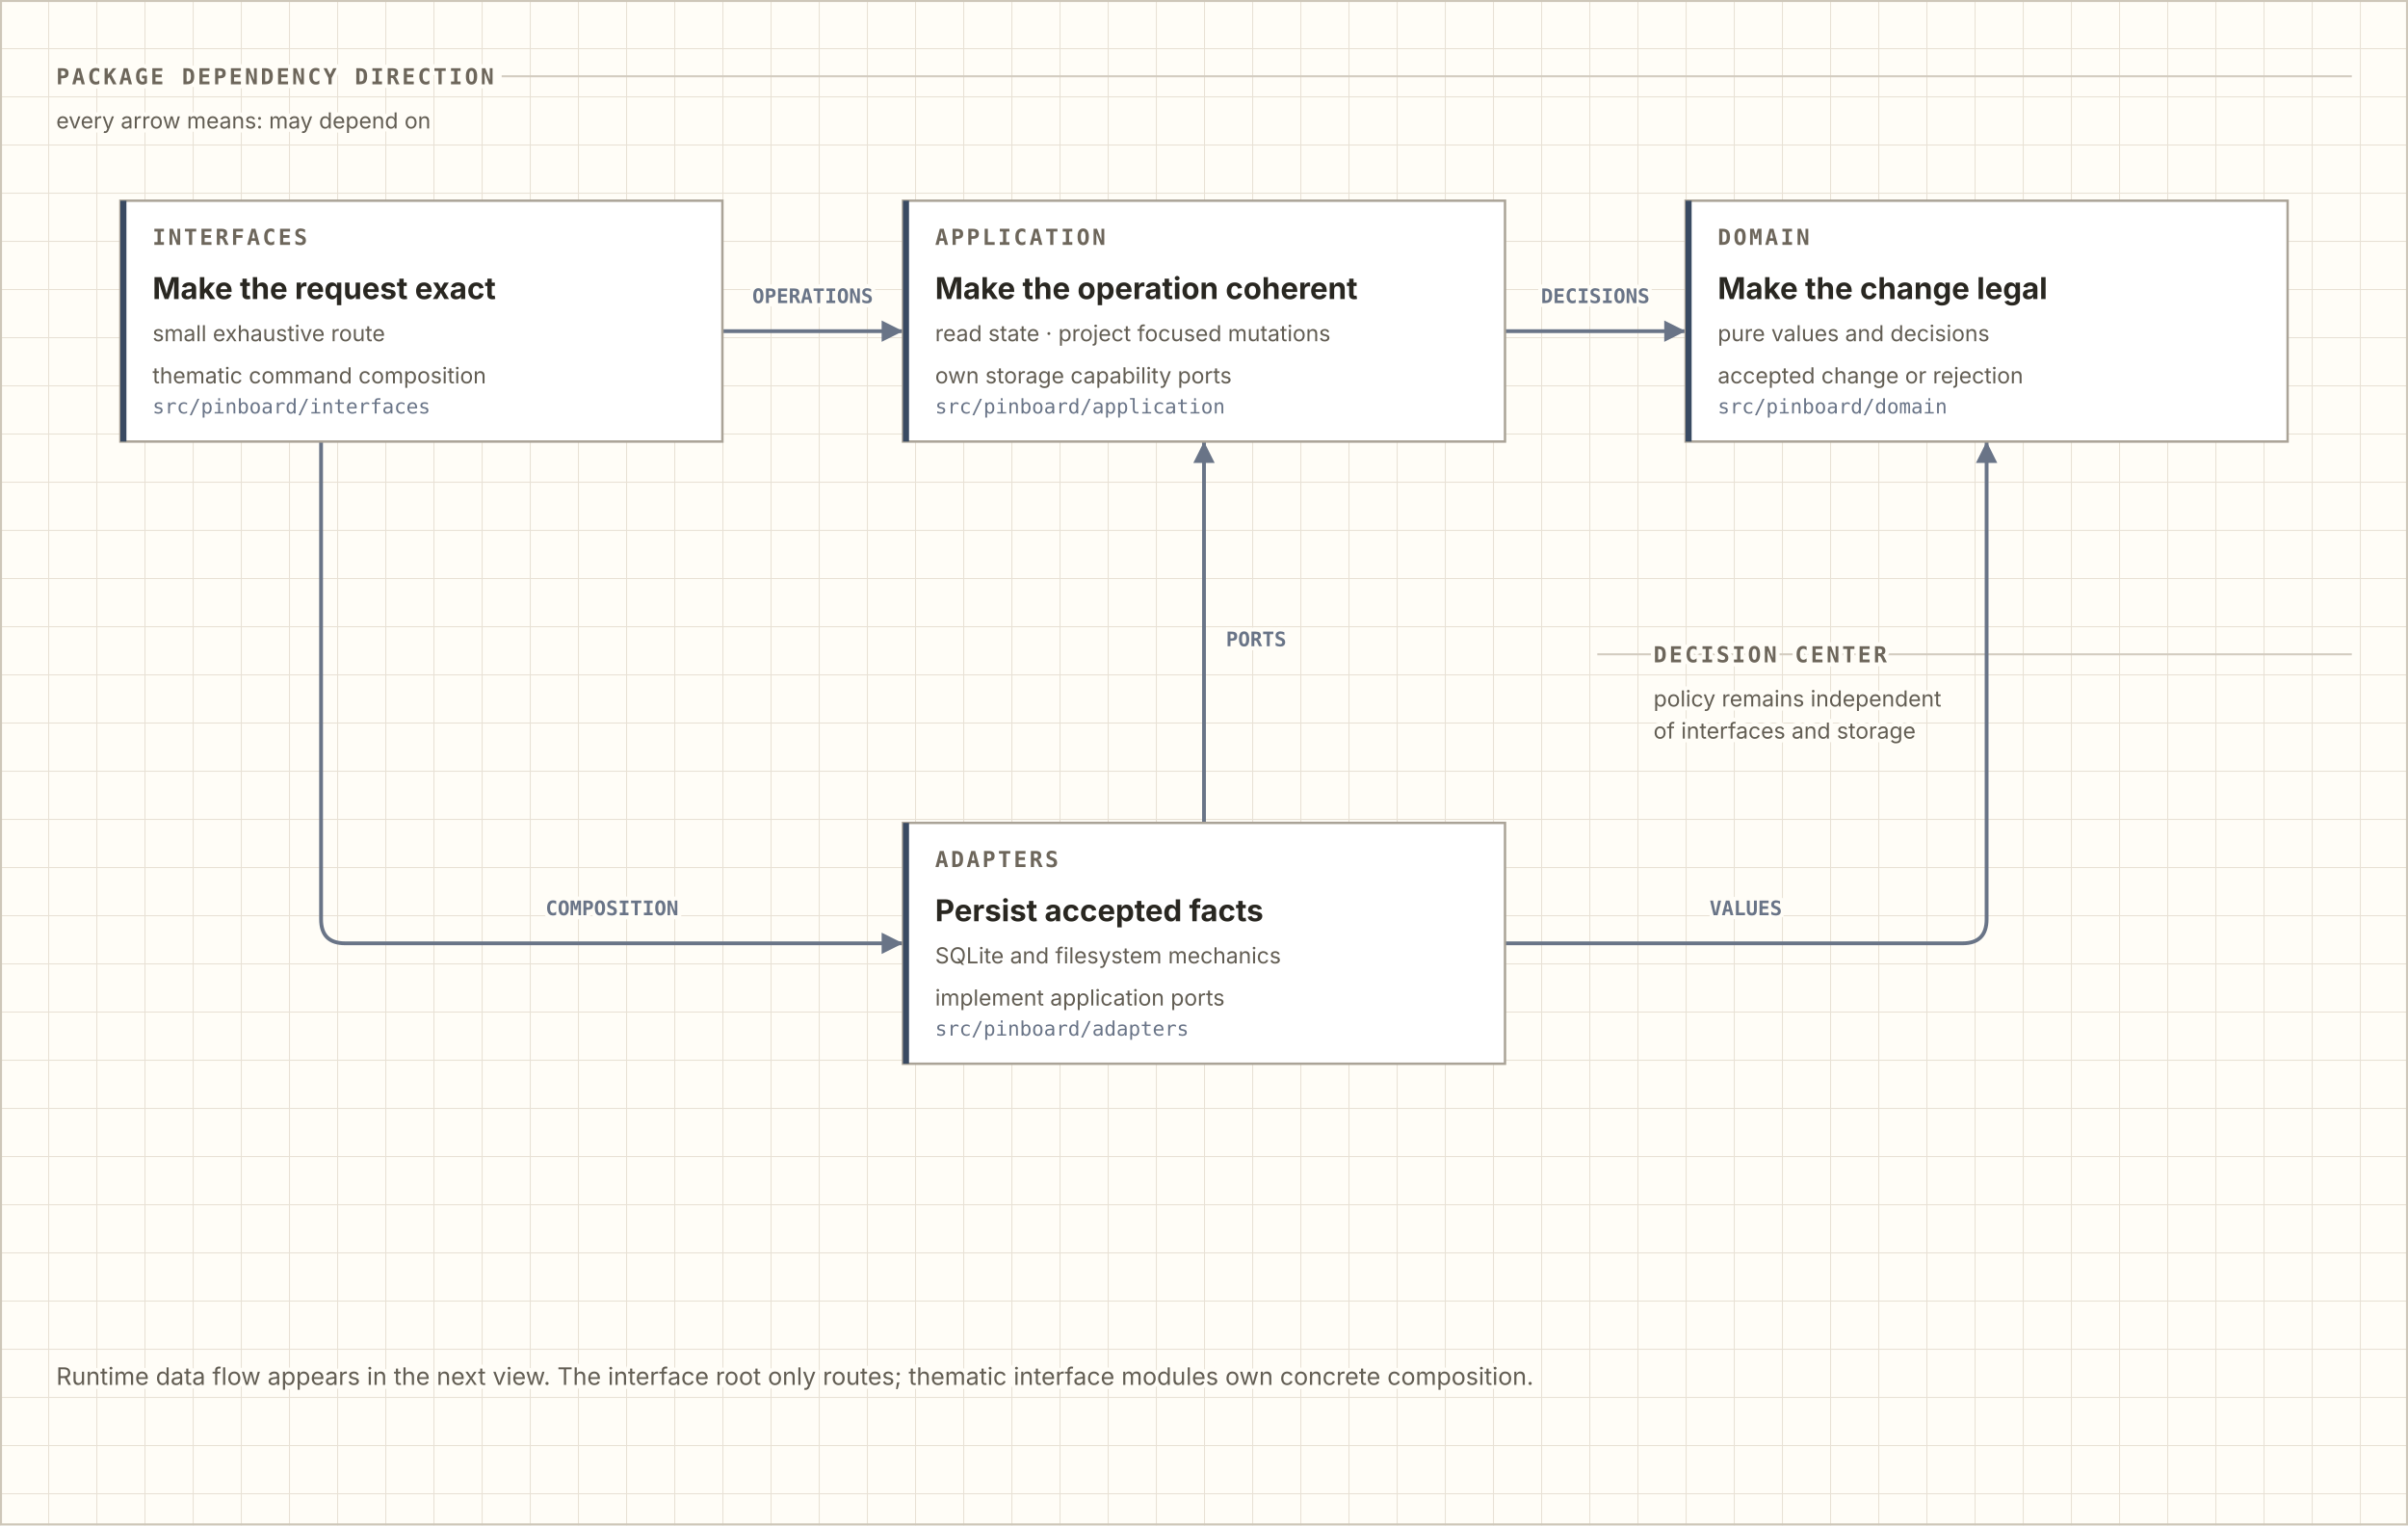
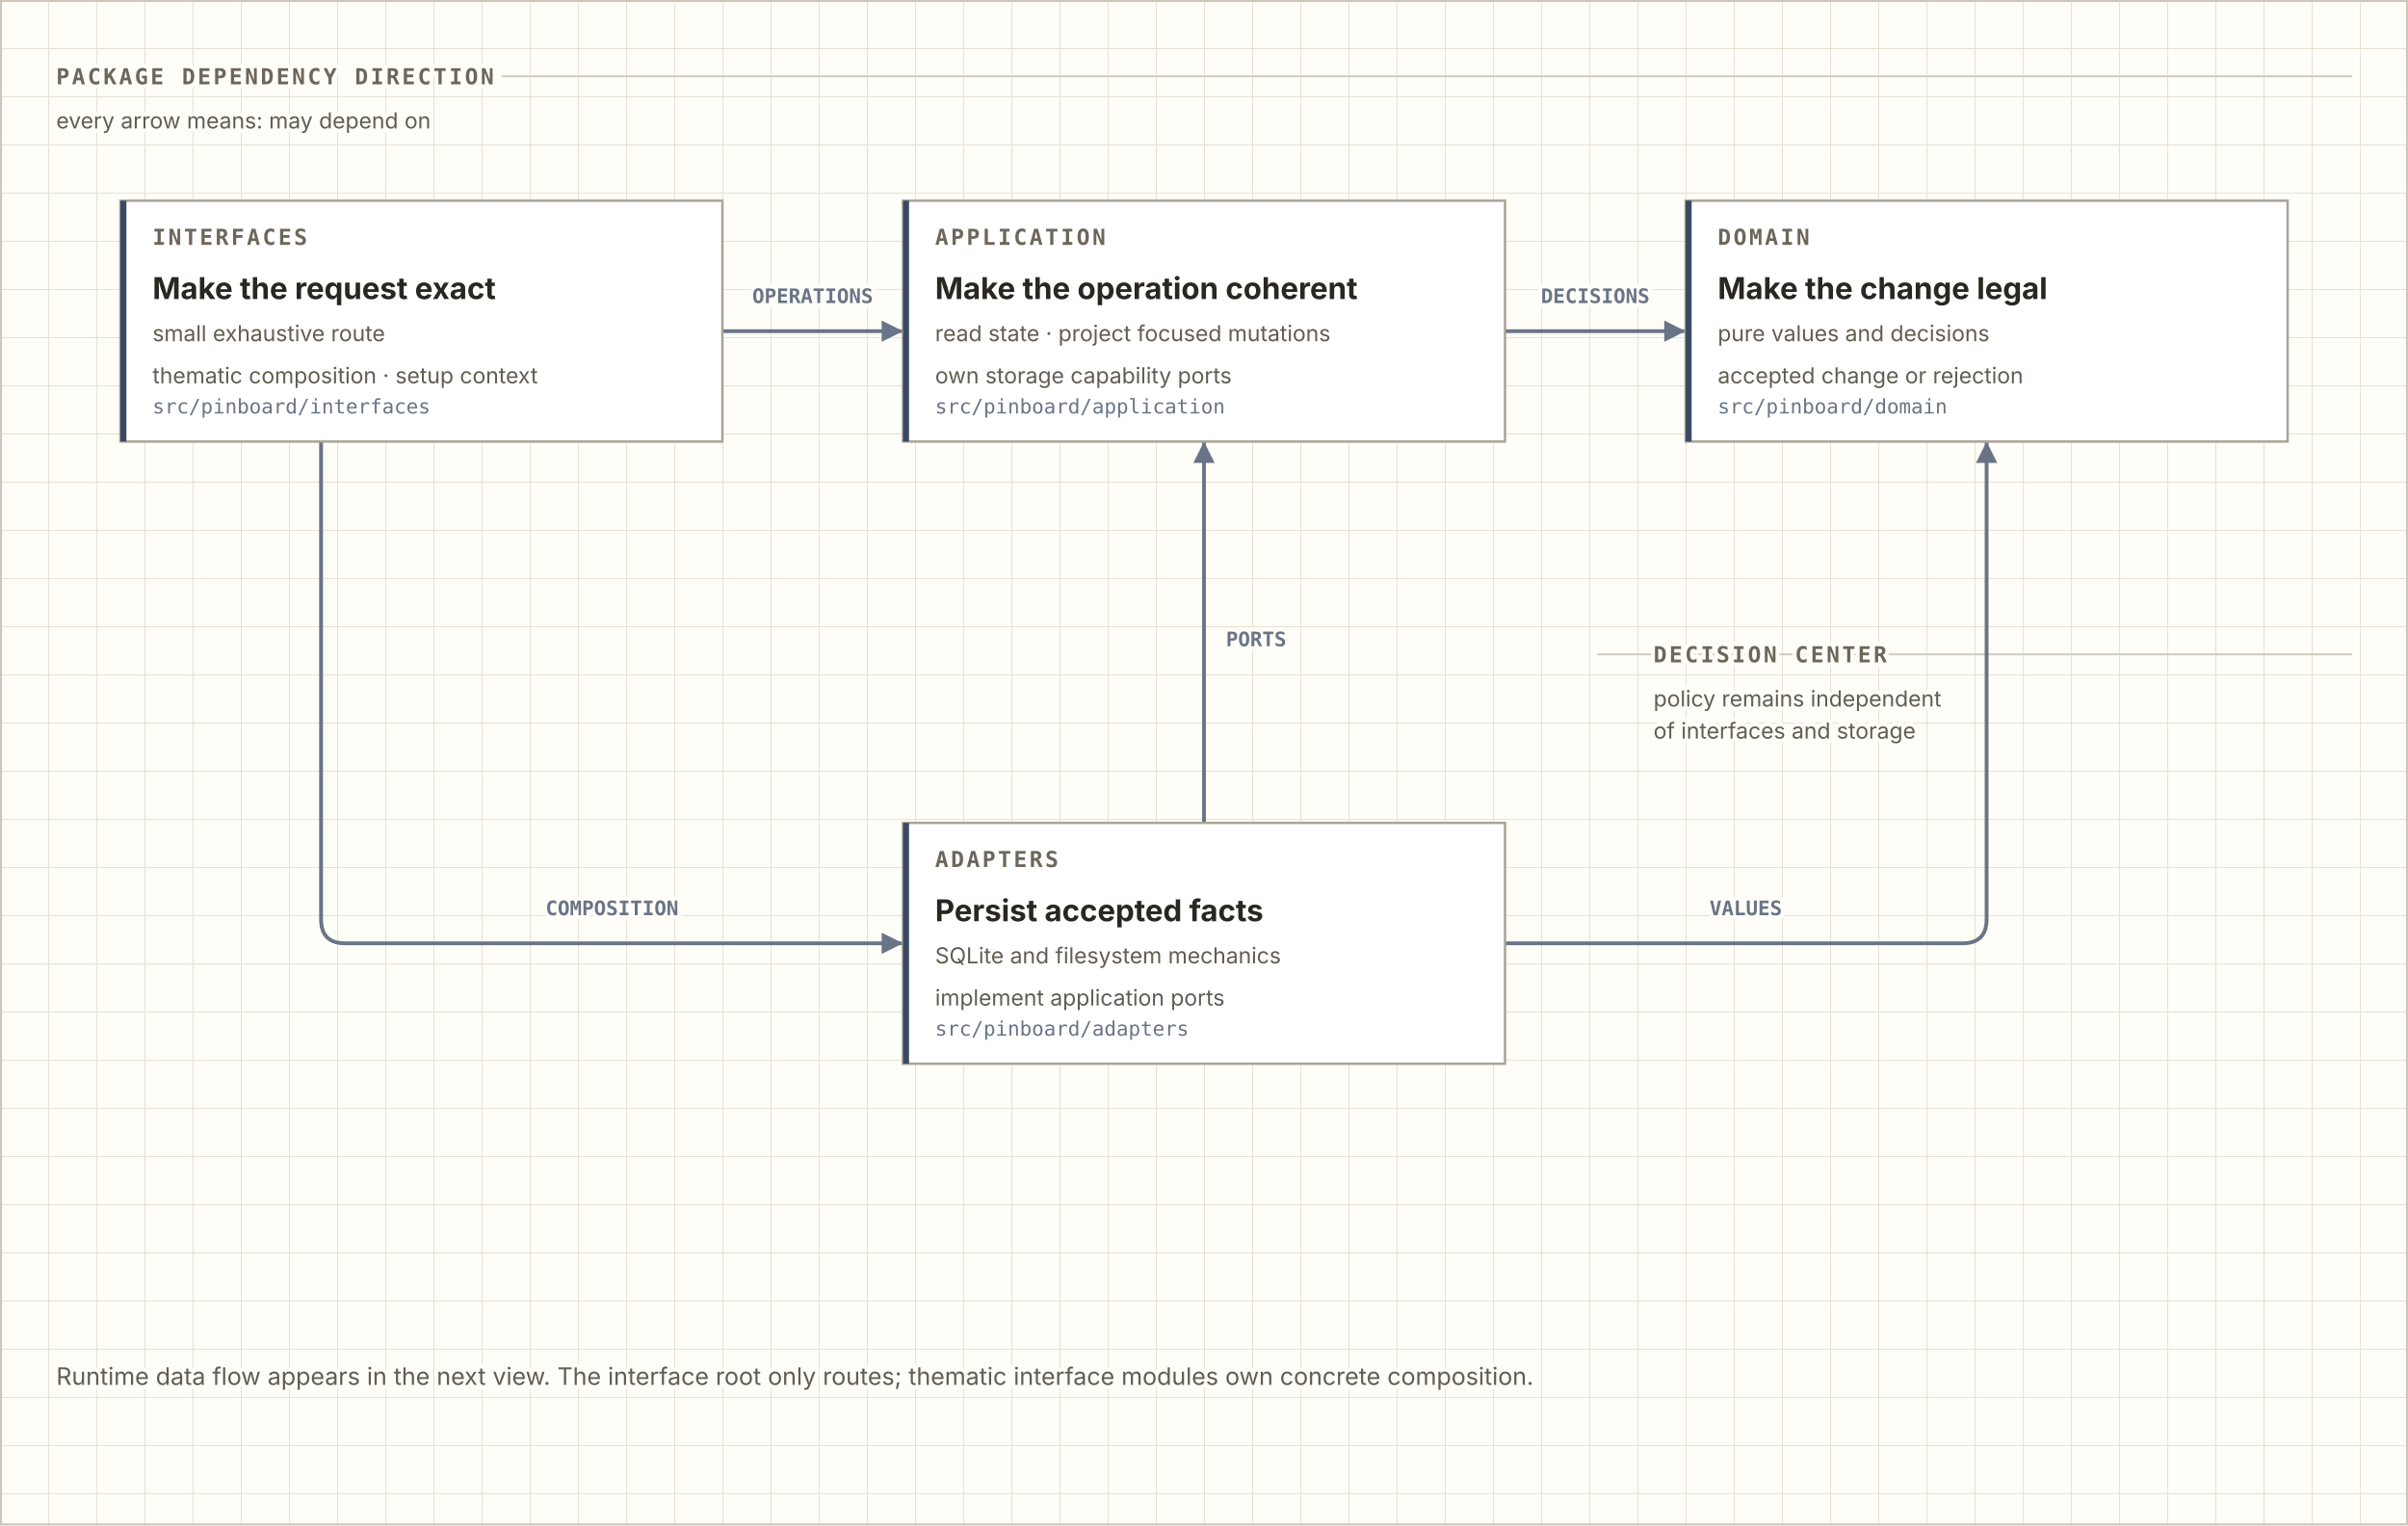
<svg xmlns="http://www.w3.org/2000/svg" role="img" aria-labelledby="title description" viewBox="0 0 1200 760">
  <defs>
    <pattern id="grid" width="24" height="24" patternUnits="userSpaceOnUse">
      <path d="M24 0H0V24" fill="none" stroke="#e8e1d5" stroke-width="1" />
    </pattern>
    <marker id="arrow" viewBox="0 0 10 10" refX="9" refY="5" markerWidth="7" markerHeight="7" orient="auto">
      <path d="M1 1L9 5L1 9Z" fill="#697487" />
    </marker>
    <style>
      text { font-family: ui-sans-serif, system-ui, -apple-system, BlinkMacSystemFont, "Segoe UI", sans-serif; fill: #292721; }
      .section-label, .box-label, .box-meta, .connector-label, .note-meta { font-family: ui-monospace, SFMono-Regular, Menlo, monospace; }
      .section-label, .box-label { font-size: 11px; font-weight: 700; letter-spacing: 0.11em; fill: #6d665b; }
      .section-subtitle { font-size: 11px; fill: #625d53; }
      .guide { stroke: #d3ccc0; stroke-width: 1; }
      .connector { fill: none; stroke: #697487; stroke-width: 1.9; stroke-linecap: round; }
      .connector-label { font-size: 10px; font-weight: 700; fill: #697487; }
      .box { fill: #fff; stroke: #aaa397; stroke-width: 1.2; }
      .box-title { font-size: 15px; font-weight: 700; }
      .box-body { font-size: 11px; fill: #625d53; }
      .box-meta { font-size: 10px; fill: #697487; }
      .note { fill: #625d53; }
      .note-meta { font-weight: 700; letter-spacing: 0.08em; fill: #6d665b; }
      .canvas-text { paint-order: stroke fill; stroke: #fffdf7; stroke-width: 4px; stroke-linejoin: round; }
    </style>
  </defs>
  <rect width="1200" height="760" fill="#fffdf7" />
  <rect width="1200" height="760" fill="url(#grid)" />
  <rect x="0.5" y="0.5" width="1199" height="759" fill="none" stroke="#cec7b9" />
  <line x1="250" y1="38" x2="1172" y2="38" class="guide" />
  <line x1="796" y1="326" x2="1172" y2="326" class="guide" />
  <path d="M360 165L450 165" class="connector" marker-end="url(#arrow)" />
  <path d="M750 165L840 165" class="connector" marker-end="url(#arrow)" />
  <path d="M160 220L160 458Q160 470 172 470L450 470" class="connector" marker-end="url(#arrow)" />
  <path d="M600 410L600 220" class="connector" marker-end="url(#arrow)" />
  <path d="M750 470L978 470Q990 470 990 458L990 220" class="connector" marker-end="url(#arrow)" />
  <rect x="60" y="100" width="300" height="120" class="box" />
  <rect x="60" y="100" width="3" height="120" fill="#394a62" />
  <rect x="450" y="100" width="300" height="120" class="box" />
  <rect x="450" y="100" width="3" height="120" fill="#394a62" />
  <rect x="840" y="100" width="300" height="120" class="box" />
  <rect x="840" y="100" width="3" height="120" fill="#394a62" />
  <rect x="450" y="410" width="300" height="120" class="box" />
  <rect x="450" y="410" width="3" height="120" fill="#394a62" />
  <text x="28" y="42" class="section-label canvas-text">PACKAGE DEPENDENCY DIRECTION</text>
  <text x="28" y="64" class="section-subtitle canvas-text">every arrow means: may depend on</text>
  <text x="824" y="330" class="section-label canvas-text">DECISION CENTER</text>
  <text x="824" y="352" class="section-subtitle canvas-text">policy remains independent</text>
  <text x="824" y="368" class="section-subtitle canvas-text">of interfaces and storage</text>
  <text x="405" y="151" text-anchor="middle" class="connector-label canvas-text">OPERATIONS</text>
  <text x="795" y="151" text-anchor="middle" class="connector-label canvas-text">DECISIONS</text>
  <text x="305" y="456" text-anchor="middle" class="connector-label canvas-text">COMPOSITION</text>
  <text x="626" y="322" text-anchor="middle" class="connector-label canvas-text">PORTS</text>
  <text x="870" y="456" text-anchor="middle" class="connector-label canvas-text">VALUES</text>
  <text x="76" y="122" class="box-label">INTERFACES</text>
  <text x="76" y="149" class="box-title">Make the request exact</text>
  <text x="76" y="170" class="box-body">small exhaustive route</text>
-   <text x="76" y="191" class="box-body">thematic command composition</text>
+   <text x="76" y="191" class="box-body">thematic composition · setup context</text>
  <text x="76" y="206" class="box-meta">src/pinboard/interfaces</text>
  <text x="466" y="122" class="box-label">APPLICATION</text>
  <text x="466" y="149" class="box-title">Make the operation coherent</text>
  <text x="466" y="170" class="box-body">read state · project focused mutations</text>
  <text x="466" y="191" class="box-body">own storage capability ports</text>
  <text x="466" y="206" class="box-meta">src/pinboard/application</text>
  <text x="856" y="122" class="box-label">DOMAIN</text>
  <text x="856" y="149" class="box-title">Make the change legal</text>
  <text x="856" y="170" class="box-body">pure values and decisions</text>
  <text x="856" y="191" class="box-body">accepted change or rejection</text>
  <text x="856" y="206" class="box-meta">src/pinboard/domain</text>
  <text x="466" y="432" class="box-label">ADAPTERS</text>
  <text x="466" y="459" class="box-title">Persist accepted facts</text>
  <text x="466" y="480" class="box-body">SQLite and filesystem mechanics</text>
  <text x="466" y="501" class="box-body">implement application ports</text>
  <text x="466" y="516" class="box-meta">src/pinboard/adapters</text>
  <text x="28" y="690" text-anchor="start" font-size="12" class="note canvas-text">Runtime data flow appears in the next view. The interface root only routes; thematic interface modules own concrete composition.</text>
</svg>
